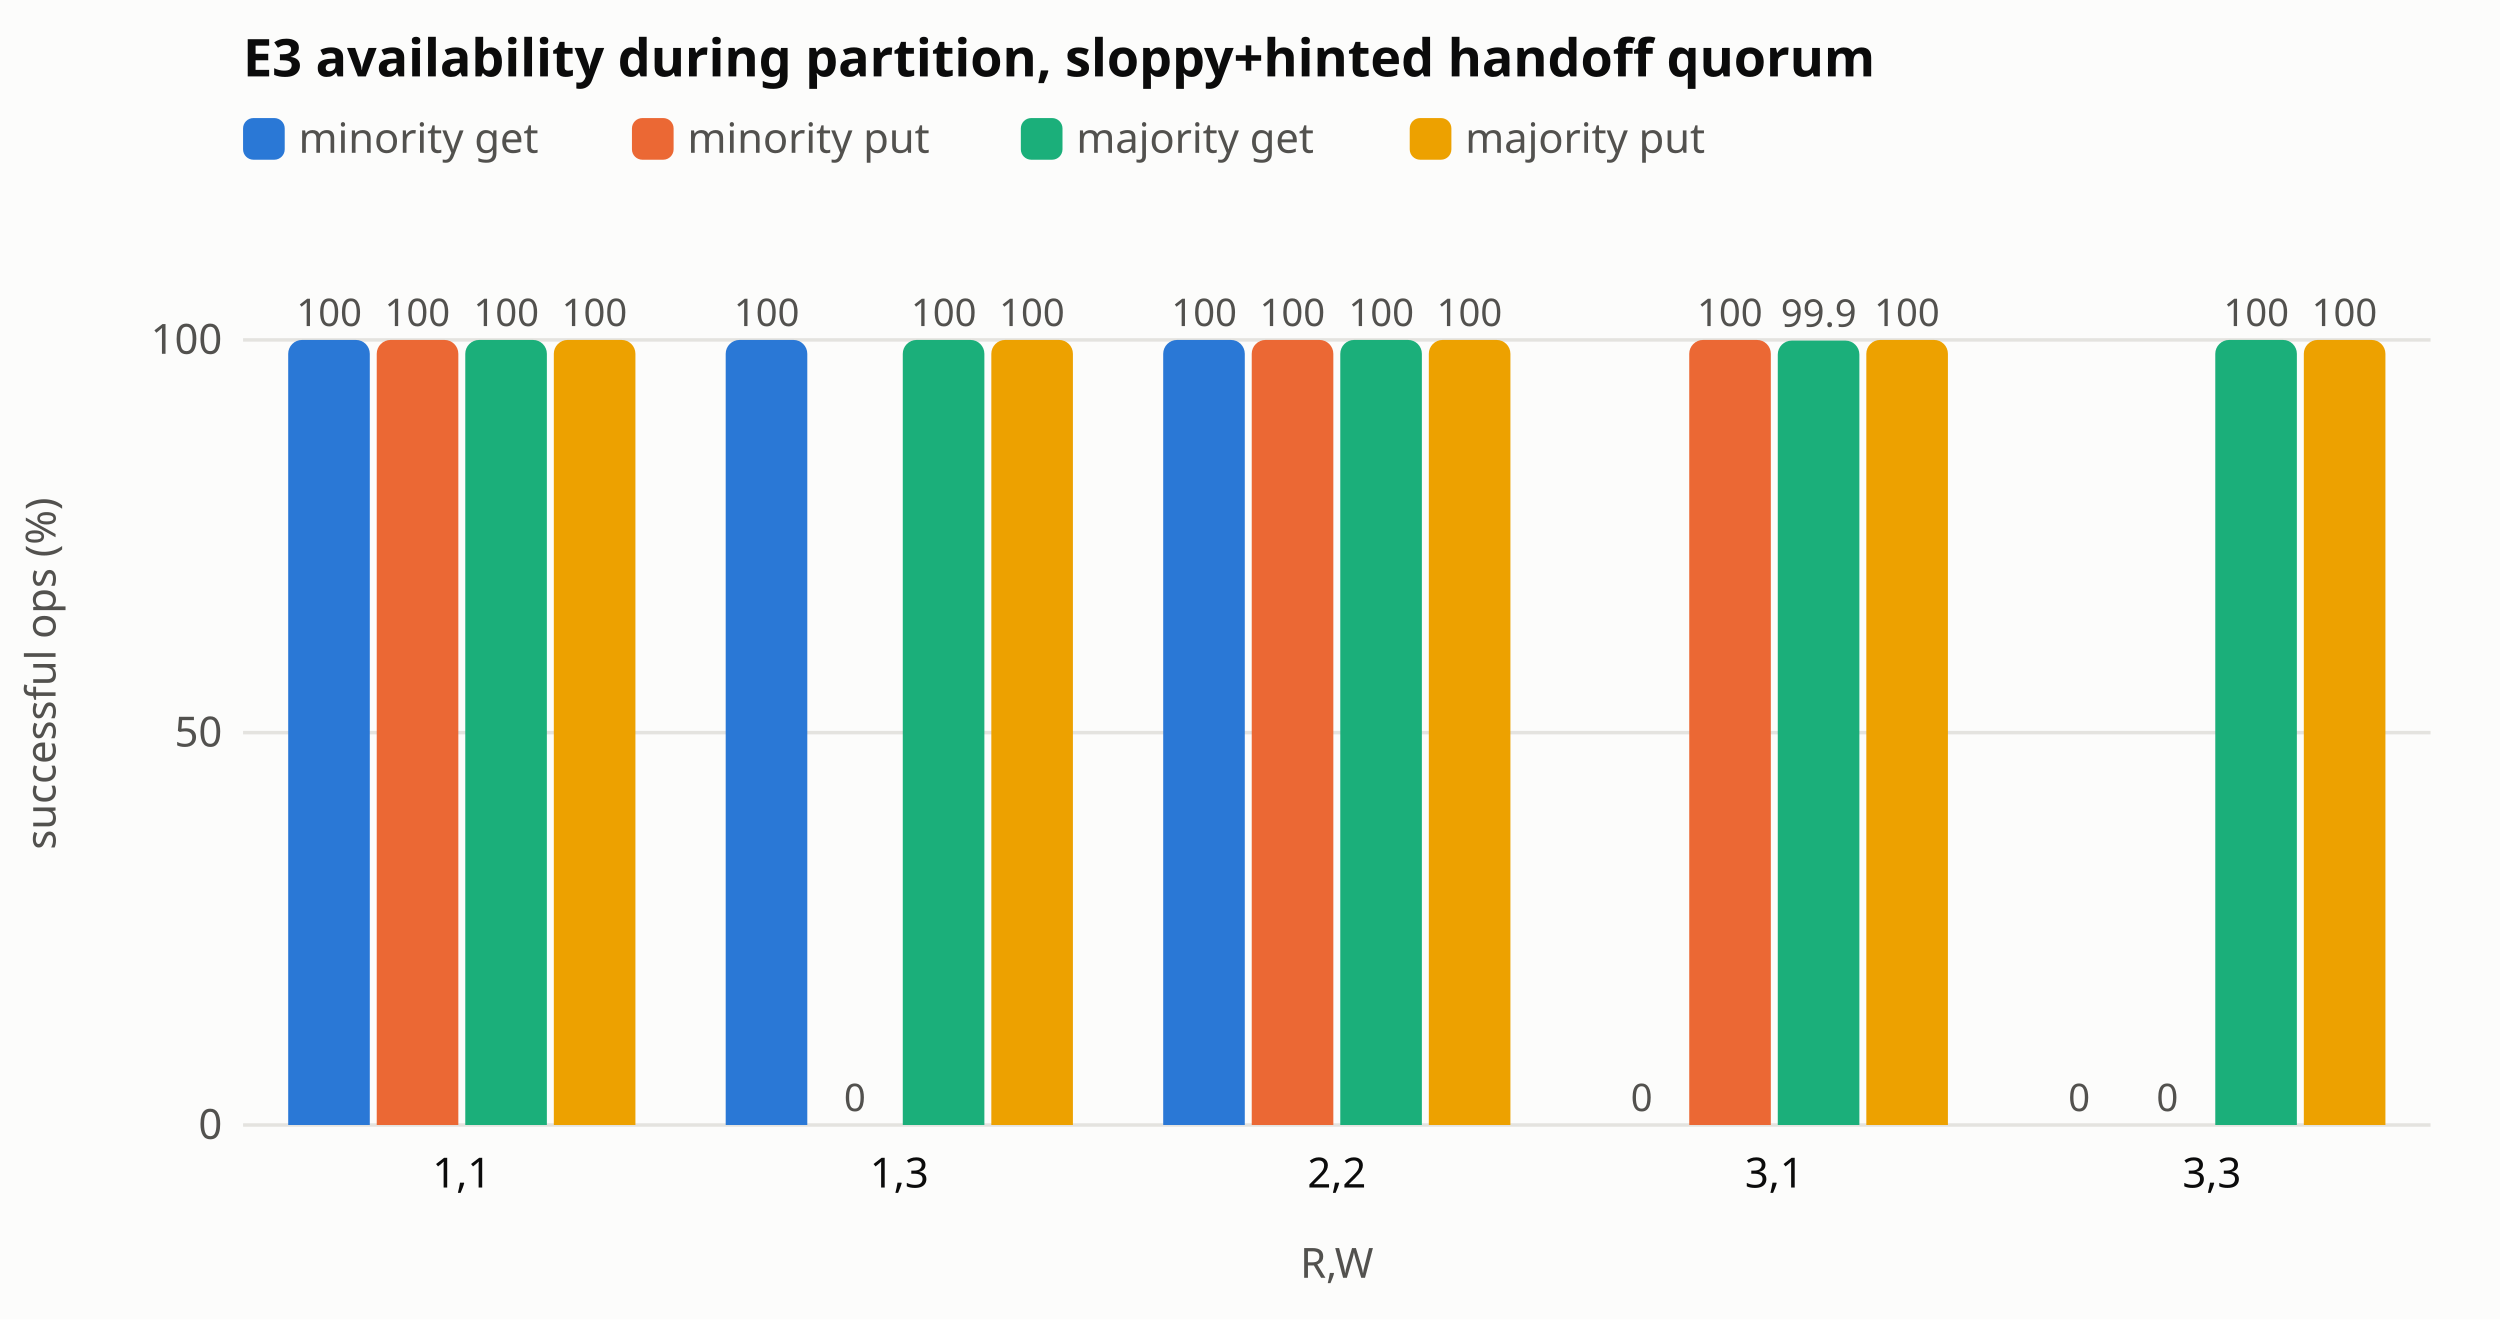
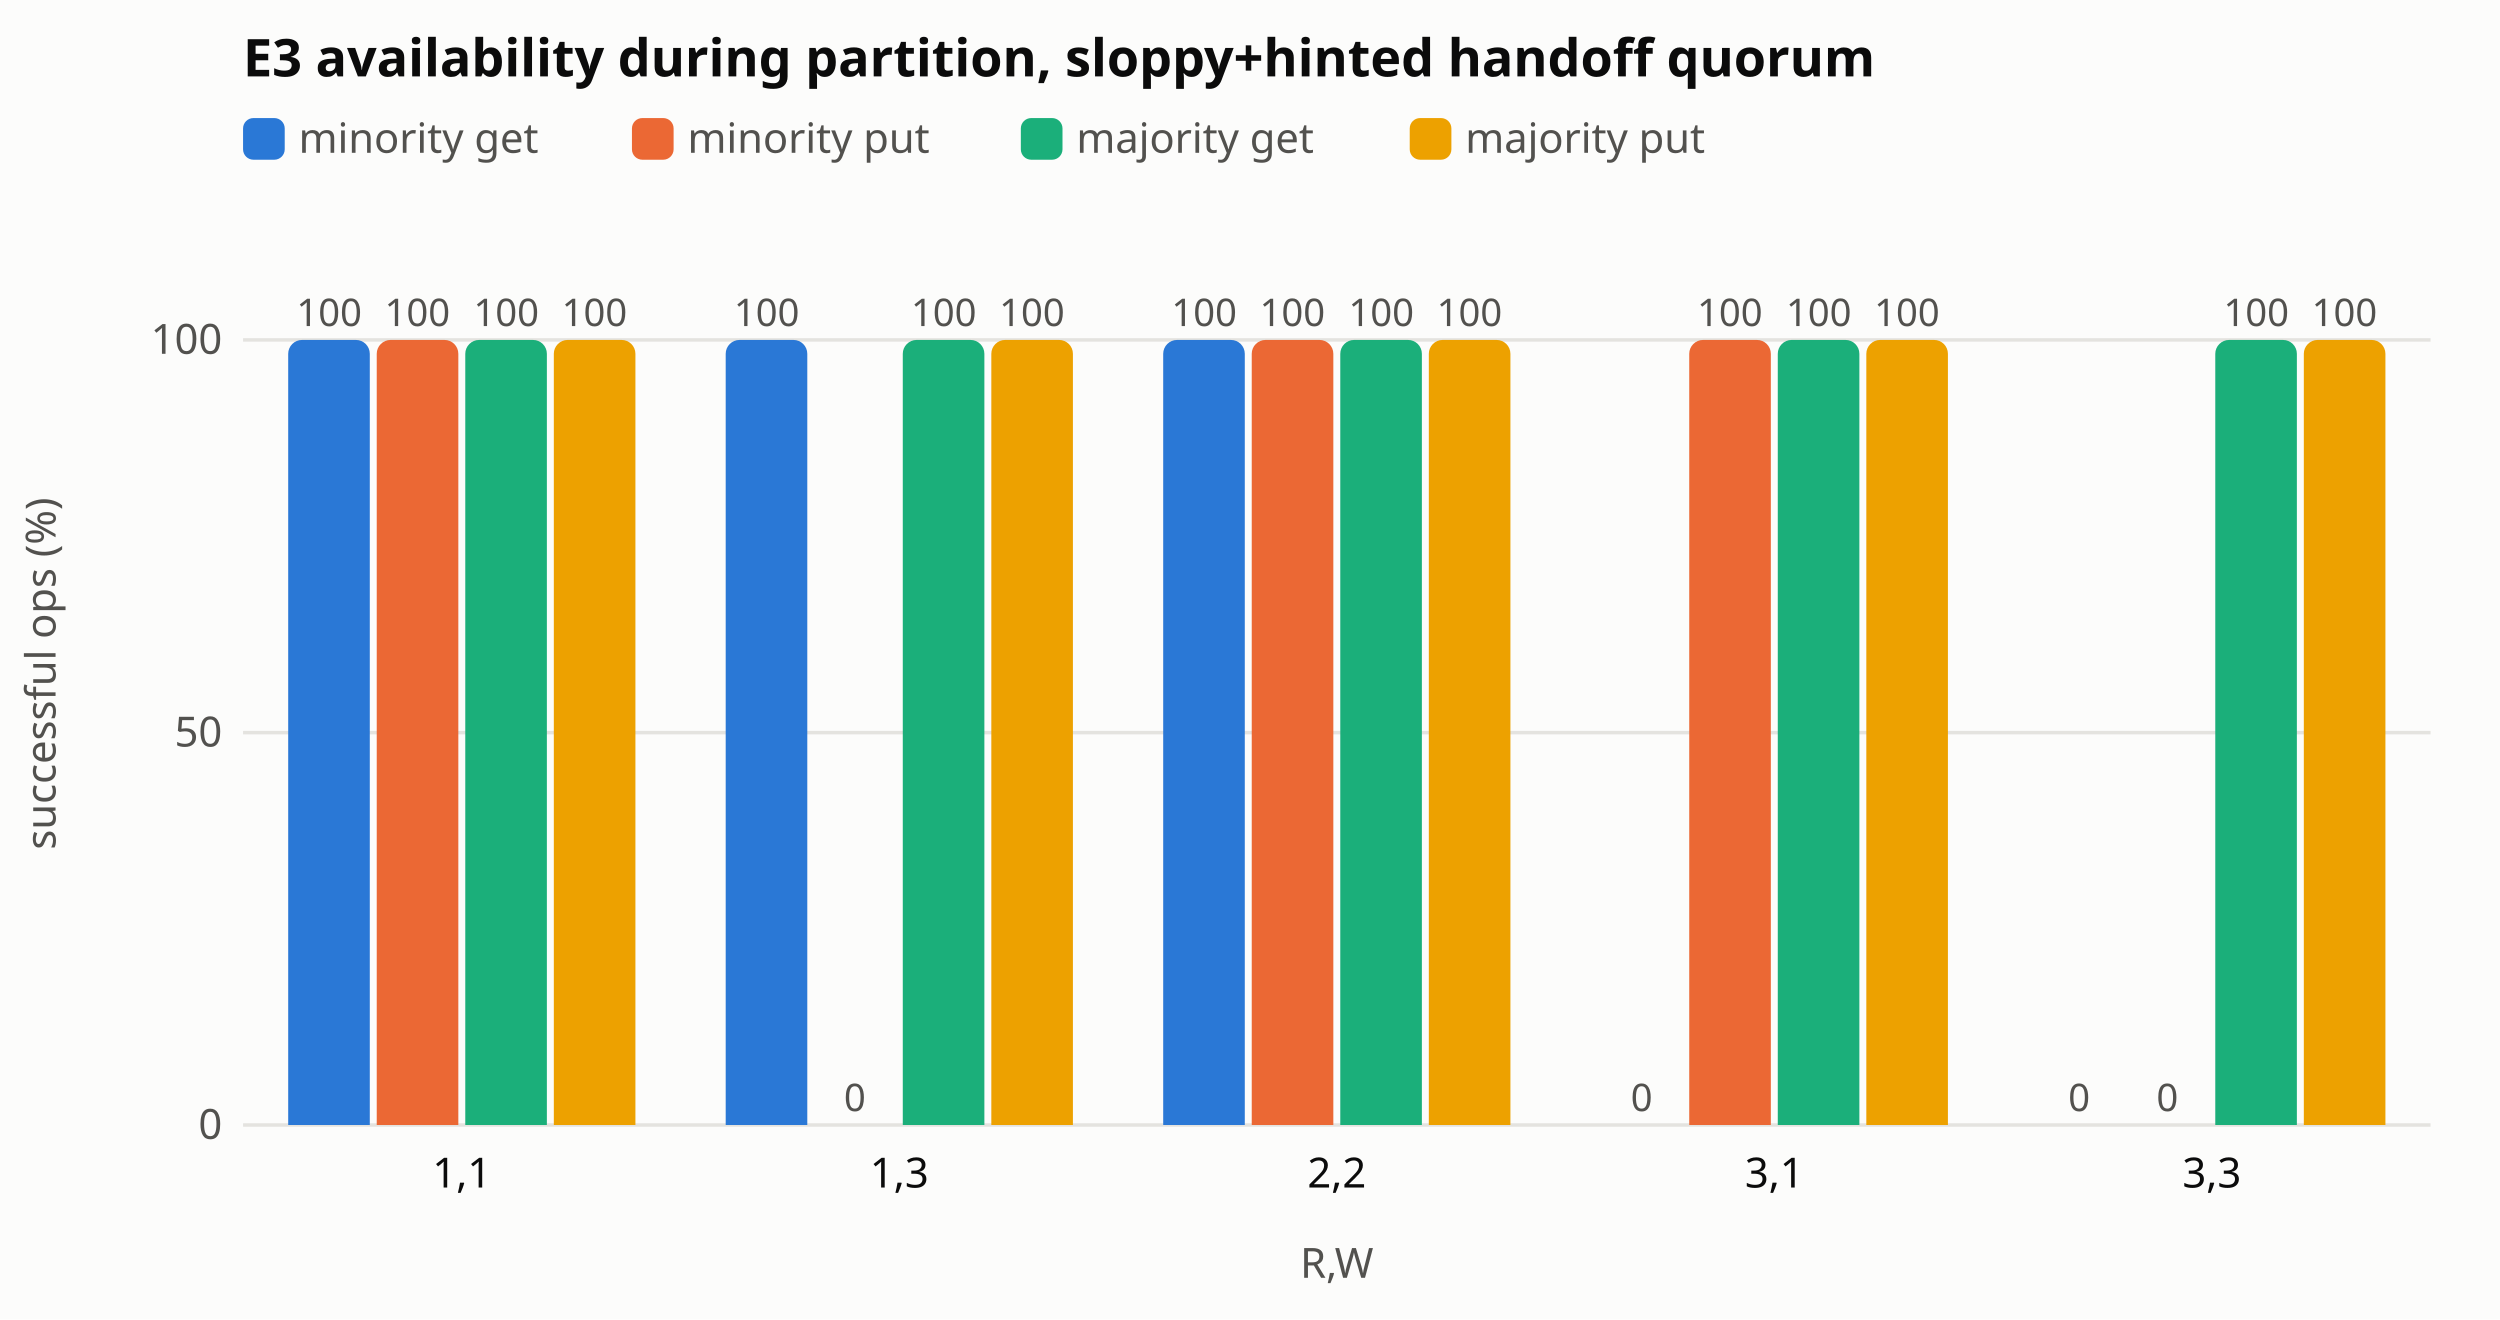
<svg xmlns="http://www.w3.org/2000/svg" width="720" height="380" font-family="system-ui,sans-serif" font-size="12">
  <rect width="100%" height="100%" fill="#fcfcfb" />
  <text x="70" y="22" font-size="15" font-weight="600" fill="#0b0b0b">E3 availability during partition, sloppy+hinted handoff quorum</text>
  <rect x="70" y="34" width="12" height="12" rx="3" fill="#2a78d6" />
  <text x="86" y="44" fill="#52514e">minority get</text>
  <rect x="182" y="34" width="12" height="12" rx="3" fill="#eb6834" />
  <text x="198" y="44" fill="#52514e">minority put</text>
  <rect x="294" y="34" width="12" height="12" rx="3" fill="#1baf7a" />
  <text x="310" y="44" fill="#52514e">majority get</text>
  <rect x="406" y="34" width="12" height="12" rx="3" fill="#eda100" />
  <text x="422" y="44" fill="#52514e">majority put</text>
  <text x="385" y="368" text-anchor="middle" fill="#52514e">R,W</text>
  <text transform="translate(16,194) rotate(-90)" text-anchor="middle" fill="#52514e">successful ops (%)</text>
  <line x1="70" x2="700" y1="324.0" y2="324.0" stroke="#e4e3df" />
  <text x="64" y="328.0" text-anchor="end" fill="#52514e">0</text>
  <line x1="70" x2="700" y1="211.0" y2="211.0" stroke="#e4e3df" />
  <text x="64" y="215.0" text-anchor="end" fill="#52514e">50</text>
  <line x1="70" x2="700" y1="97.9" y2="97.9" stroke="#e4e3df" />
  <text x="64" y="101.9" text-anchor="end" fill="#52514e">100</text>
  <text x="133.0" y="342" text-anchor="middle" fill="#0b0b0b">1,1</text>
  <path d="M83.0 324 V101.9 a4 4 0 0 1 4 -4 H102.5 a4 4 0 0 1 4 4 V324 Z" fill="#2a78d6" />
  <text x="94.8" y="93.9" text-anchor="middle" font-size="11" fill="#52514e">100</text>
  <path d="M108.5 324 V101.9 a4 4 0 0 1 4 -4 H128.0 a4 4 0 0 1 4 4 V324 Z" fill="#eb6834" />
  <text x="120.2" y="93.9" text-anchor="middle" font-size="11" fill="#52514e">100</text>
  <path d="M134.0 324 V101.9 a4 4 0 0 1 4 -4 H153.5 a4 4 0 0 1 4 4 V324 Z" fill="#1baf7a" />
  <text x="145.8" y="93.9" text-anchor="middle" font-size="11" fill="#52514e">100</text>
  <path d="M159.5 324 V101.9 a4 4 0 0 1 4 -4 H179.0 a4 4 0 0 1 4 4 V324 Z" fill="#eda100" />
  <text x="171.2" y="93.9" text-anchor="middle" font-size="11" fill="#52514e">100</text>
  <text x="259.0" y="342" text-anchor="middle" fill="#0b0b0b">1,3</text>
  <path d="M209.0 324 V101.9 a4 4 0 0 1 4 -4 H228.5 a4 4 0 0 1 4 4 V324 Z" fill="#2a78d6" />
  <text x="220.8" y="93.9" text-anchor="middle" font-size="11" fill="#52514e">100</text>
  <text x="246.2" y="320.0" text-anchor="middle" font-size="11" fill="#52514e">0</text>
  <path d="M260.0 324 V101.9 a4 4 0 0 1 4 -4 H279.5 a4 4 0 0 1 4 4 V324 Z" fill="#1baf7a" />
  <text x="271.8" y="93.9" text-anchor="middle" font-size="11" fill="#52514e">100</text>
  <path d="M285.5 324 V101.9 a4 4 0 0 1 4 -4 H305.0 a4 4 0 0 1 4 4 V324 Z" fill="#eda100" />
  <text x="297.2" y="93.9" text-anchor="middle" font-size="11" fill="#52514e">100</text>
  <text x="385.0" y="342" text-anchor="middle" fill="#0b0b0b">2,2</text>
  <path d="M335.0 324 V101.9 a4 4 0 0 1 4 -4 H354.5 a4 4 0 0 1 4 4 V324 Z" fill="#2a78d6" />
  <text x="346.8" y="93.9" text-anchor="middle" font-size="11" fill="#52514e">100</text>
  <path d="M360.5 324 V101.9 a4 4 0 0 1 4 -4 H380.0 a4 4 0 0 1 4 4 V324 Z" fill="#eb6834" />
  <text x="372.2" y="93.9" text-anchor="middle" font-size="11" fill="#52514e">100</text>
  <path d="M386.0 324 V101.9 a4 4 0 0 1 4 -4 H405.5 a4 4 0 0 1 4 4 V324 Z" fill="#1baf7a" />
  <text x="397.8" y="93.9" text-anchor="middle" font-size="11" fill="#52514e">100</text>
  <path d="M411.5 324 V101.9 a4 4 0 0 1 4 -4 H431.0 a4 4 0 0 1 4 4 V324 Z" fill="#eda100" />
  <text x="423.2" y="93.9" text-anchor="middle" font-size="11" fill="#52514e">100</text>
  <text x="511.0" y="342" text-anchor="middle" fill="#0b0b0b">3,1</text>
  <text x="472.8" y="320.0" text-anchor="middle" font-size="11" fill="#52514e">0</text>
  <path d="M486.5 324 V101.9 a4 4 0 0 1 4 -4 H506.0 a4 4 0 0 1 4 4 V324 Z" fill="#eb6834" />
  <text x="498.2" y="93.9" text-anchor="middle" font-size="11" fill="#52514e">100</text>
-   <path d="M512.0 324 V102.1 a4 4 0 0 1 4 -4 H531.5 a4 4 0 0 1 4 4 V324 Z" fill="#1baf7a" />
-   <text x="523.8" y="94.1" text-anchor="middle" font-size="11" fill="#52514e">99.9</text>
+   <path d="M512.0 324 V101.9 a4 4 0 0 1 4 -4 H531.5 a4 4 0 0 1 4 4 V324 Z" fill="#1baf7a" />
+   <text x="523.8" y="93.9" text-anchor="middle" font-size="11" fill="#52514e">100</text>
  <path d="M537.5 324 V101.9 a4 4 0 0 1 4 -4 H557.0 a4 4 0 0 1 4 4 V324 Z" fill="#eda100" />
  <text x="549.2" y="93.9" text-anchor="middle" font-size="11" fill="#52514e">100</text>
  <text x="637.0" y="342" text-anchor="middle" fill="#0b0b0b">3,3</text>
  <text x="598.8" y="320.0" text-anchor="middle" font-size="11" fill="#52514e">0</text>
  <text x="624.2" y="320.0" text-anchor="middle" font-size="11" fill="#52514e">0</text>
  <path d="M638.0 324 V101.9 a4 4 0 0 1 4 -4 H657.5 a4 4 0 0 1 4 4 V324 Z" fill="#1baf7a" />
  <text x="649.8" y="93.9" text-anchor="middle" font-size="11" fill="#52514e">100</text>
  <path d="M663.5 324 V101.9 a4 4 0 0 1 4 -4 H683.0 a4 4 0 0 1 4 4 V324 Z" fill="#eda100" />
  <text x="675.2" y="93.9" text-anchor="middle" font-size="11" fill="#52514e">100</text>
</svg>
